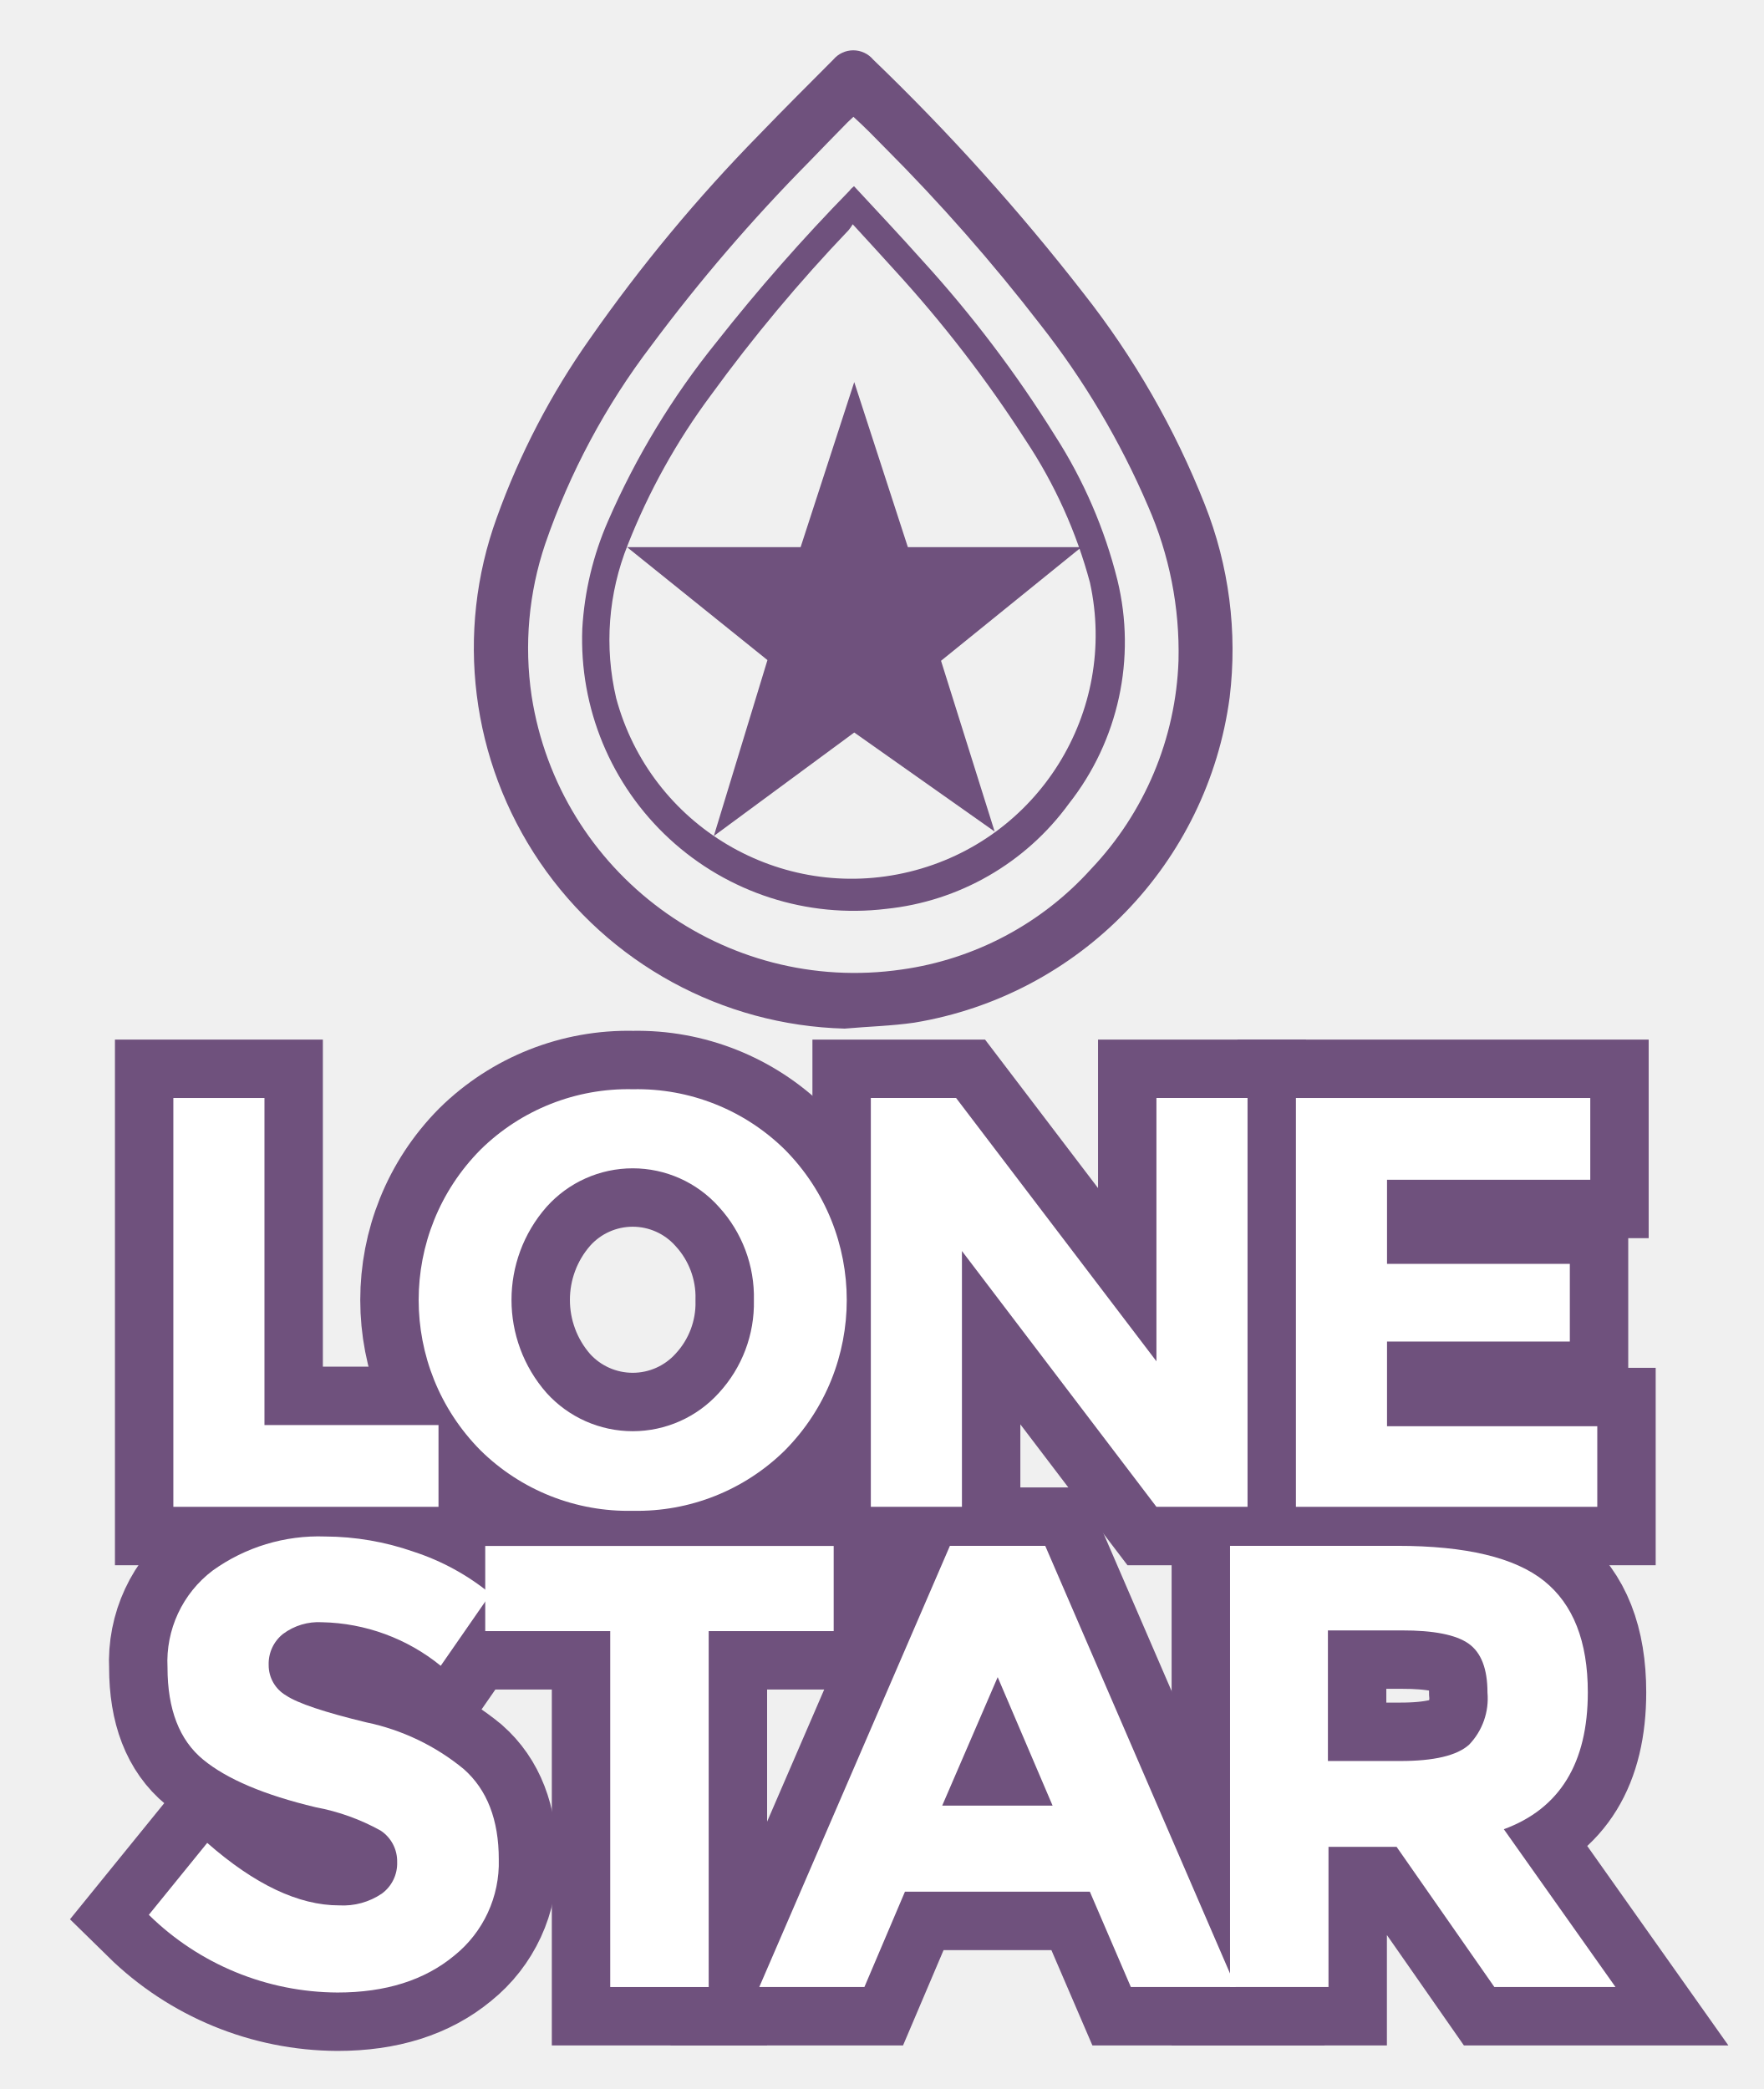
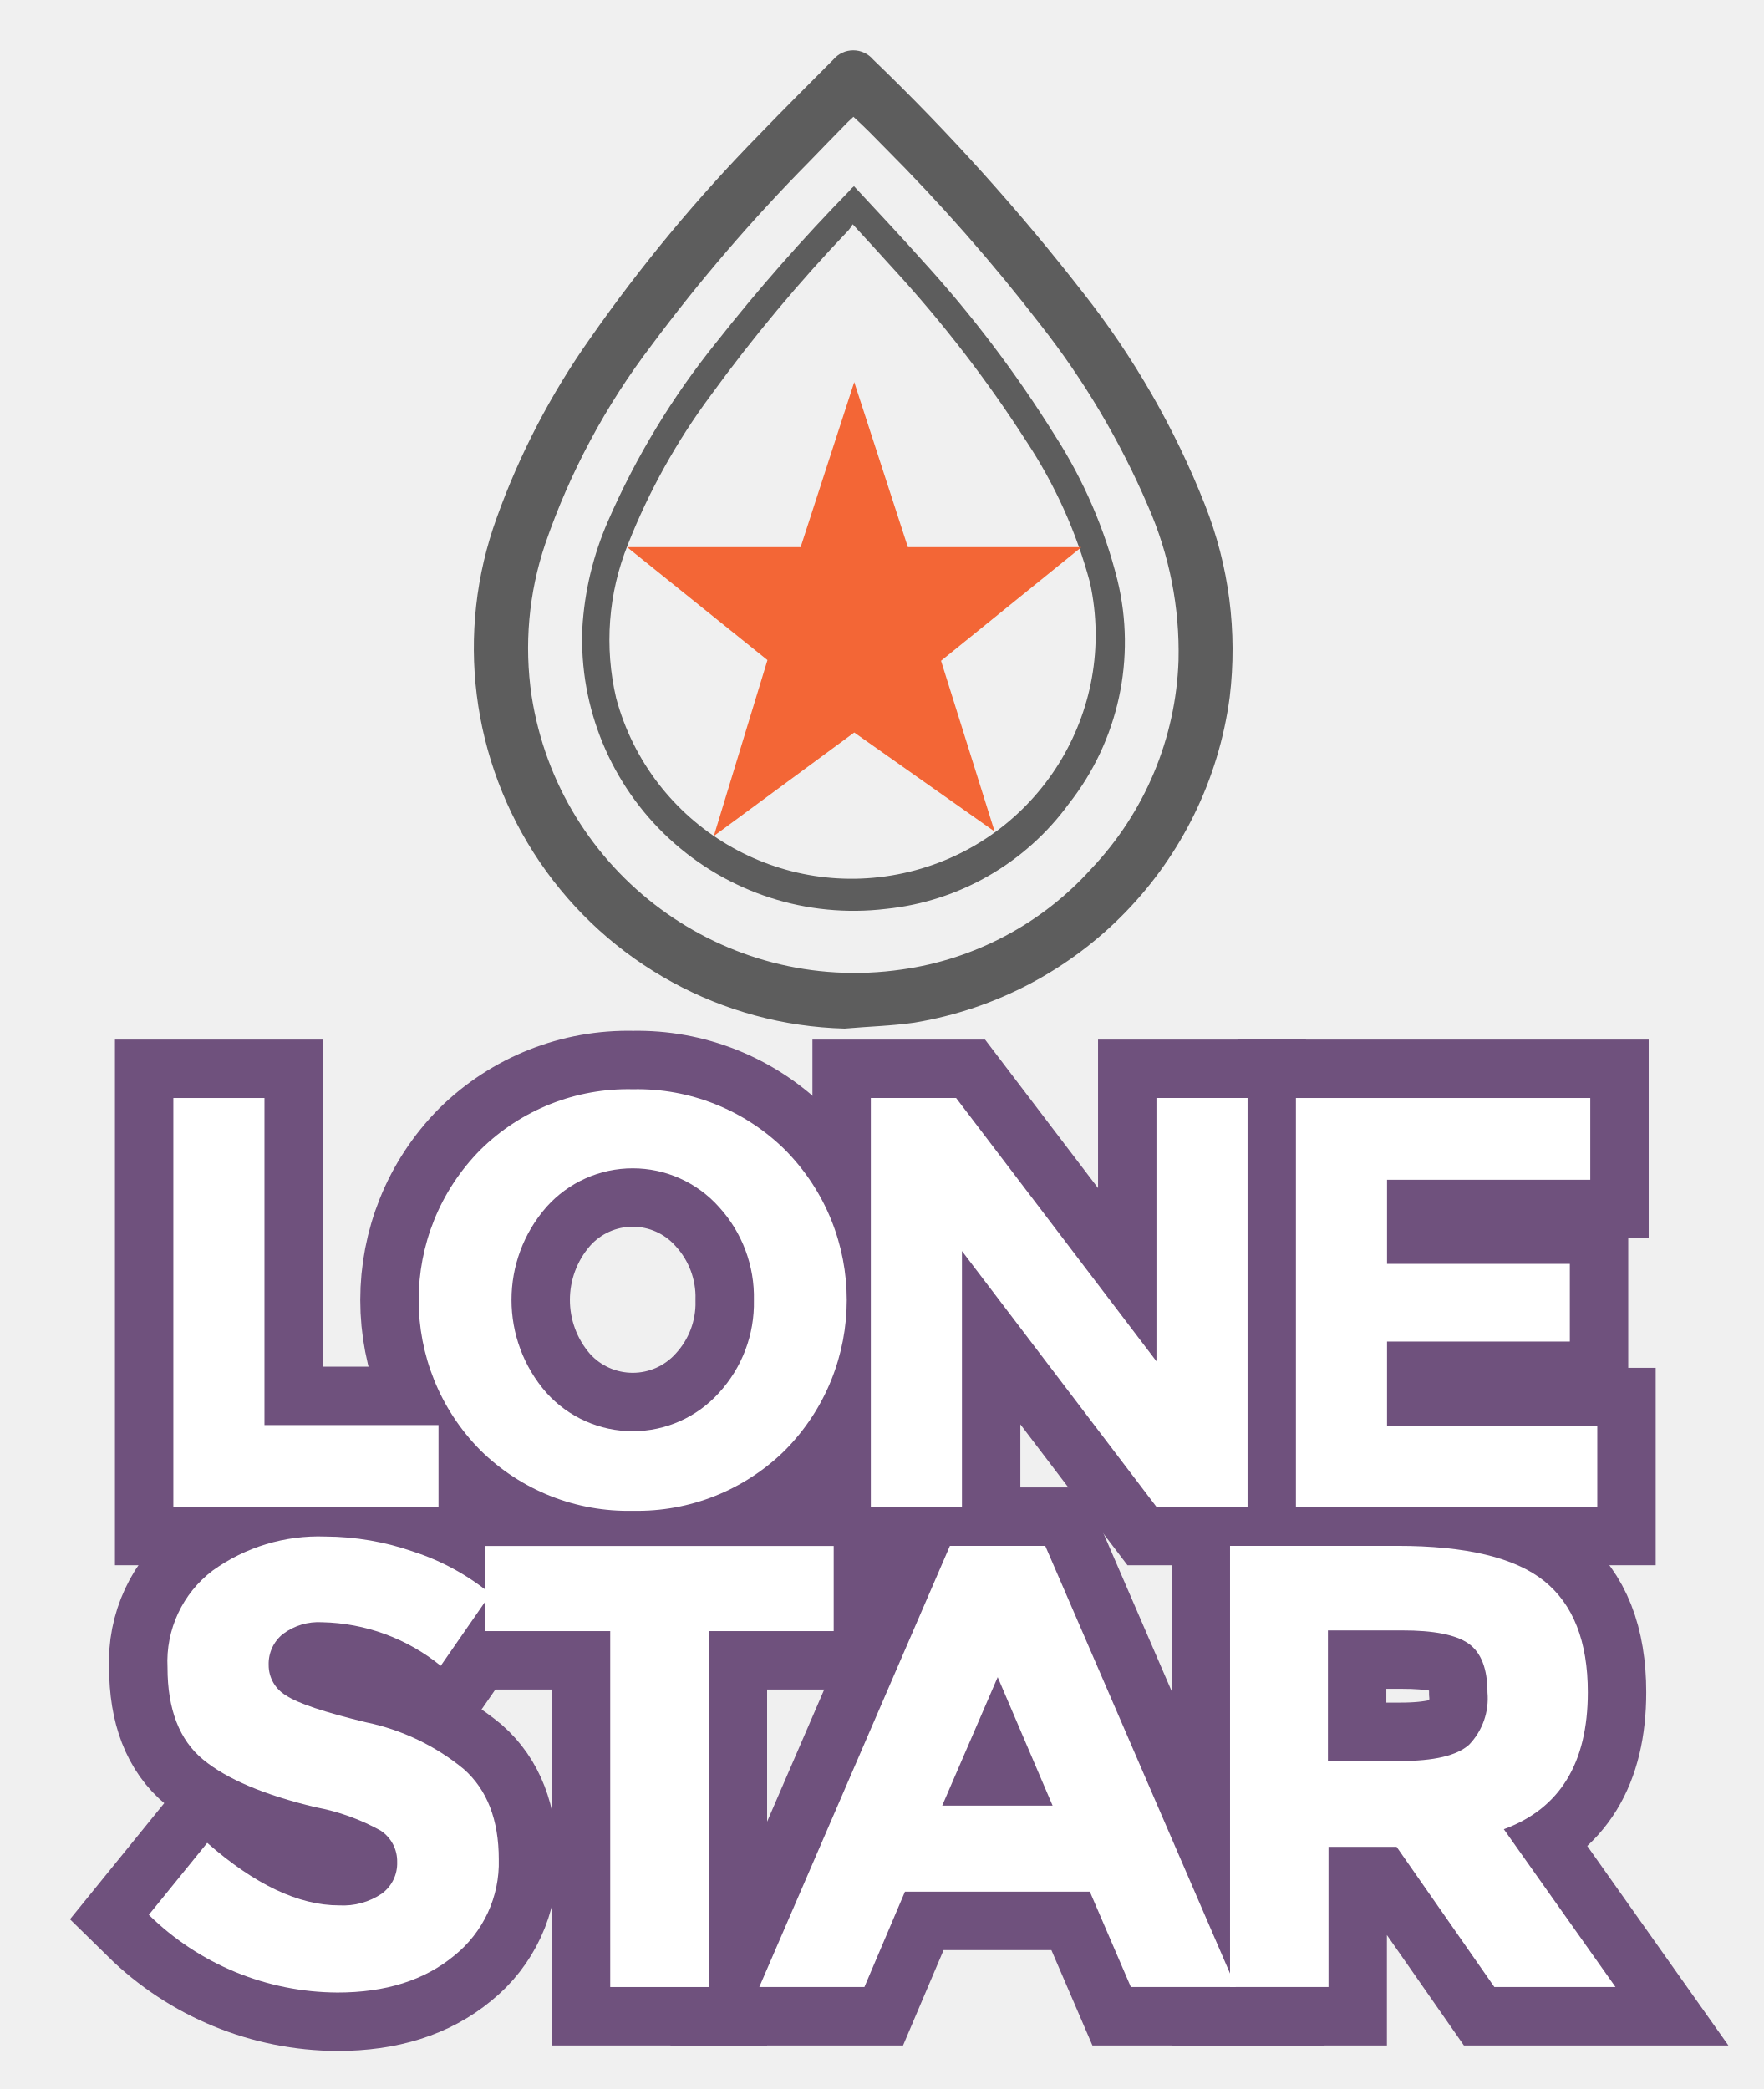
<svg xmlns="http://www.w3.org/2000/svg" id="Layer_1" data-name="Layer 1" viewBox="0 0 151 178.84">
  <defs>
-     <style>.cls-1,.cls-3{fill:#6f517d;}.cls-1{stroke:#6f517d;stroke-miterlimit:10;stroke-width:10px;}.cls-2{fill:#fff;}</style>
+     <style>.cls-1{fill:#6f517d;stroke:#6f517d;stroke-miterlimit:10;stroke-width:10px;}.cls-2{fill:#fff;}.cls-3{fill:#5d5d5d;}.cls-4{fill:#f36636;}</style>
  </defs>
  <path class="cls-1" d="M14.84,129V94h7.8v28h14.9v7Z" />
  <path class="cls-1" d="M67.19,124.17a18,18,0,0,1-13,5.17,18,18,0,0,1-13.05-5.17,18.29,18.29,0,0,1,0-25.75,18,18,0,0,1,13.05-5.17,18,18,0,0,1,13,5.17,18.29,18.29,0,0,1,0,25.75Zm-2.65-12.85a11.44,11.44,0,0,0-3-8,9.89,9.89,0,0,0-14.75,0,12.07,12.07,0,0,0,0,15.93,9.94,9.94,0,0,0,14.75,0A11.35,11.35,0,0,0,64.54,111.32Z" />
  <path class="cls-1" d="M99,94h7.8v35H99l-16.65-21.9V129h-7.8V94h7.3L99,116.54Z" />
  <path class="cls-1" d="M136.14,94v7h-17.4v7.2h15.65v6.65H118.74v7.25h18V129H110.94V94Z" />
  <path class="cls-1" d="M24.23,139.88A3.26,3.26,0,0,0,23,142.53a3,3,0,0,0,1.49,2.62q1.49,1,6.86,2.3a19.32,19.32,0,0,1,8.35,4q3,2.65,3,7.73a10.2,10.2,0,0,1-3.81,8.24q-3.81,3.16-10,3.16a23.2,23.2,0,0,1-16.15-6.65l5-6.16q6.1,5.35,11.29,5.35a5.92,5.92,0,0,0,3.65-1,3.21,3.21,0,0,0,1.32-2.7,3.15,3.15,0,0,0-1.41-2.7,18.33,18.33,0,0,0-5.56-2q-6.59-1.57-9.64-4.08t-3.05-7.89a9.78,9.78,0,0,1,3.86-8.29,15.55,15.55,0,0,1,9.64-2.92,23.2,23.2,0,0,1,7.56,1.3A20.28,20.28,0,0,1,42,136.45l-4.27,6.16a16.63,16.63,0,0,0-10.16-3.73A5.08,5.08,0,0,0,24.23,139.88Z" />
  <path class="cls-1" d="M60.67,139.64v30.47H52.24V139.64H41.54v-7.29H71.37v7.29Z" />
  <path class="cls-1" d="M96.81,170.11l-3.51-8.16H77.47L74,170.11H65l16.32-37.77h8.16l16.32,37.77Zm-11.4-26.53-4.75,11h9.45Z" />
  <path class="cls-1" d="M135.93,144.88q0,9.08-7.19,11.72l9.56,13.51H127.93l-8.37-12h-5.83v12H105.3V132.34h14.32q8.81,0,12.56,3T135.93,144.88Zm-10.16,4.48a5.71,5.71,0,0,0,1.57-4.46q0-3.05-1.62-4.19T120,139.58h-6.32v11.18h6.16Q124.21,150.77,125.77,149.36Z" />
  <path class="cls-2" d="M14.84,129V94h7.8v28h14.9v7Z" />
  <path class="cls-2" d="M67.19,124.17a18,18,0,0,1-13,5.17,18,18,0,0,1-13.05-5.17,18.29,18.29,0,0,1,0-25.75,18,18,0,0,1,13.05-5.17,18,18,0,0,1,13,5.17,18.29,18.29,0,0,1,0,25.75Zm-2.65-12.85a11.44,11.44,0,0,0-3-8,9.89,9.89,0,0,0-14.75,0,12.07,12.07,0,0,0,0,15.93,9.94,9.94,0,0,0,14.75,0A11.35,11.35,0,0,0,64.54,111.32Z" />
  <path class="cls-2" d="M99,94h7.8v35H99l-16.65-21.9V129h-7.8V94h7.3L99,116.54Z" />
  <path class="cls-2" d="M136.14,94v7h-17.4v7.2h15.65v6.65H118.74v7.25h18V129H110.94V94Z" />
  <path class="cls-2" d="M24.23,139.88A3.26,3.26,0,0,0,23,142.53a3,3,0,0,0,1.49,2.62q1.49,1,6.86,2.3a19.32,19.32,0,0,1,8.35,4q3,2.65,3,7.73a10.2,10.2,0,0,1-3.81,8.24q-3.81,3.16-10,3.16a23.2,23.2,0,0,1-16.15-6.65l5-6.16q6.1,5.35,11.29,5.35a5.92,5.92,0,0,0,3.65-1,3.21,3.21,0,0,0,1.32-2.7,3.15,3.15,0,0,0-1.41-2.7,18.33,18.33,0,0,0-5.56-2q-6.59-1.57-9.64-4.08t-3.05-7.89a9.78,9.78,0,0,1,3.86-8.29,15.55,15.55,0,0,1,9.64-2.92,23.2,23.2,0,0,1,7.56,1.3A20.28,20.28,0,0,1,42,136.45l-4.27,6.16a16.63,16.63,0,0,0-10.16-3.73A5.08,5.08,0,0,0,24.23,139.88Z" />
  <path class="cls-2" d="M60.67,139.64v30.47H52.24V139.64H41.54v-7.29H71.37v7.29Z" />
  <path class="cls-2" d="M96.81,170.11l-3.51-8.16H77.47L74,170.11H65l16.32-37.77h8.16l16.32,37.77Zm-11.4-26.53-4.75,11h9.45Z" />
  <path class="cls-2" d="M135.93,144.88q0,9.08-7.19,11.72l9.56,13.51H127.93l-8.37-12h-5.83v12H105.3V132.34h14.32q8.81,0,12.56,3T135.93,144.88Zm-10.16,4.48a5.71,5.71,0,0,0,1.57-4.46q0-3.05-1.62-4.19T120,139.58h-6.32v11.18h6.16Q124.21,150.77,125.77,149.36Z" />
  <path class="cls-3" d="M72.31,88.06A32.61,32.61,0,0,1,42.53,44.31,64.09,64.09,0,0,1,50.5,29,136.5,136.5,0,0,1,65,11.52c2.09-2.17,4.22-4.29,6.34-6.42a2.23,2.23,0,0,1,3.41,0,186.59,186.59,0,0,1,18,20,71.87,71.87,0,0,1,10.39,18.09,33.73,33.73,0,0,1,2.13,16.5,32.6,32.6,0,0,1-27,27.86C76.35,87.83,74.32,87.88,72.31,88.06ZM73.06,10c-.18.17-.34.31-.49.46-1.11,1.14-2.23,2.27-3.33,3.42A148.06,148.06,0,0,0,55.76,29.58a60.55,60.55,0,0,0-9.09,17,27.91,27.91,0,0,0-1.16,13A28,28,0,0,0,77.2,83,26.83,26.83,0,0,0,93.4,74.4a27.27,27.27,0,0,0,7.49-17.84,31,31,0,0,0-2.61-13.23A69.28,69.28,0,0,0,89.07,27.8,158.32,158.32,0,0,0,75.72,12.61C74.85,11.72,74,10.85,73.06,10Z" />
  <path class="cls-3" d="M73.11,15.94c2,2.16,3.95,4.23,5.85,6.36a102.92,102.92,0,0,1,11.36,15,41.38,41.38,0,0,1,5.34,12.36A22.37,22.37,0,0,1,91.5,68.81a22.15,22.15,0,0,1-15.65,9,23.24,23.24,0,0,1-26-24,26.81,26.81,0,0,1,2.21-9.22A66.71,66.71,0,0,1,61.33,29.3a161.79,161.79,0,0,1,11.42-13C72.83,16.17,72.93,16.1,73.11,15.94ZM73,19.2a4.41,4.41,0,0,1-.34.49,137.52,137.52,0,0,0-11.8,14.14,55.48,55.48,0,0,0-7.11,12.79,21.83,21.83,0,0,0-1,13.15,20.88,20.88,0,0,0,40.56-9.89,41.26,41.26,0,0,0-5.48-12.15A108.36,108.36,0,0,0,76.57,23.11C75.42,21.83,74.26,20.58,73,19.2Z" />
-   <polygon class="cls-3" points="73.13 32.71 77.72 46.84 92.58 46.84 80.56 56.57 85.15 71.19 73.13 62.71 61.11 71.57 65.7 56.51 53.68 46.84 68.54 46.84 73.13 32.71" />
+   <polygon class="cls-4" points="73.13 32.71 77.72 46.84 92.58 46.84 80.56 56.57 85.15 71.19 73.13 62.71 61.11 71.57 65.7 56.51 53.68 46.84 68.54 46.84 73.13 32.71" />
</svg>
